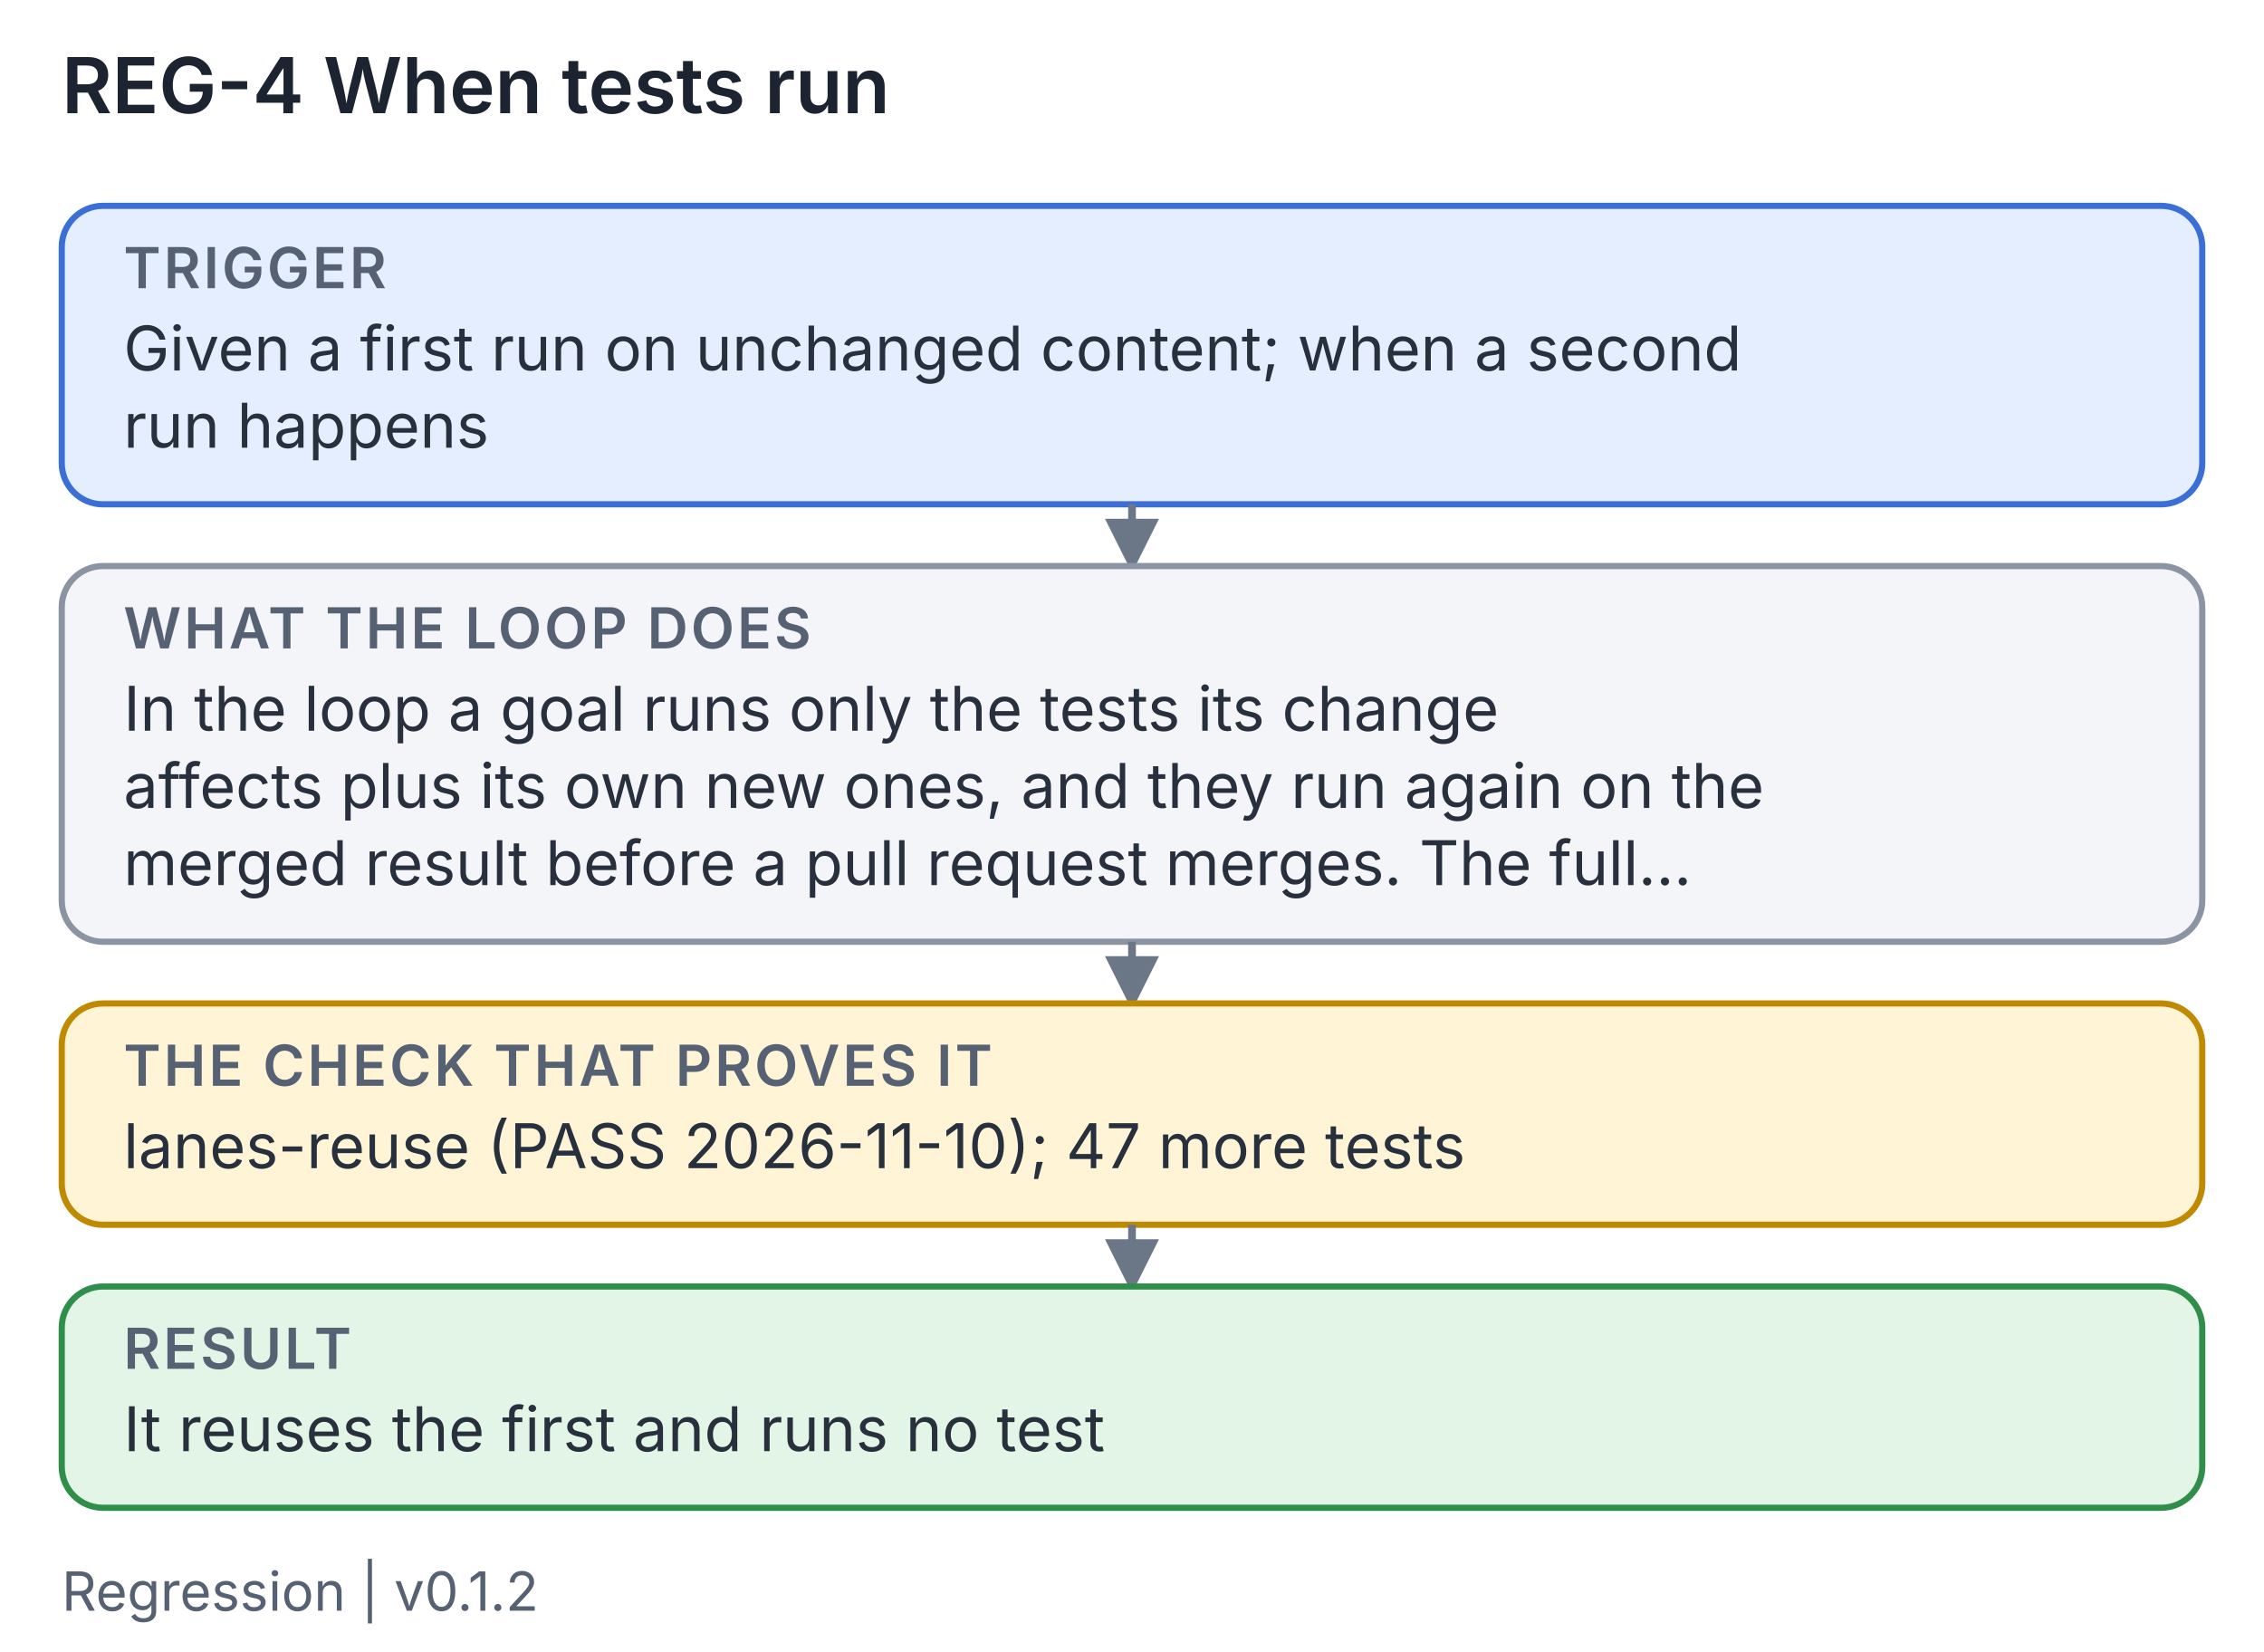
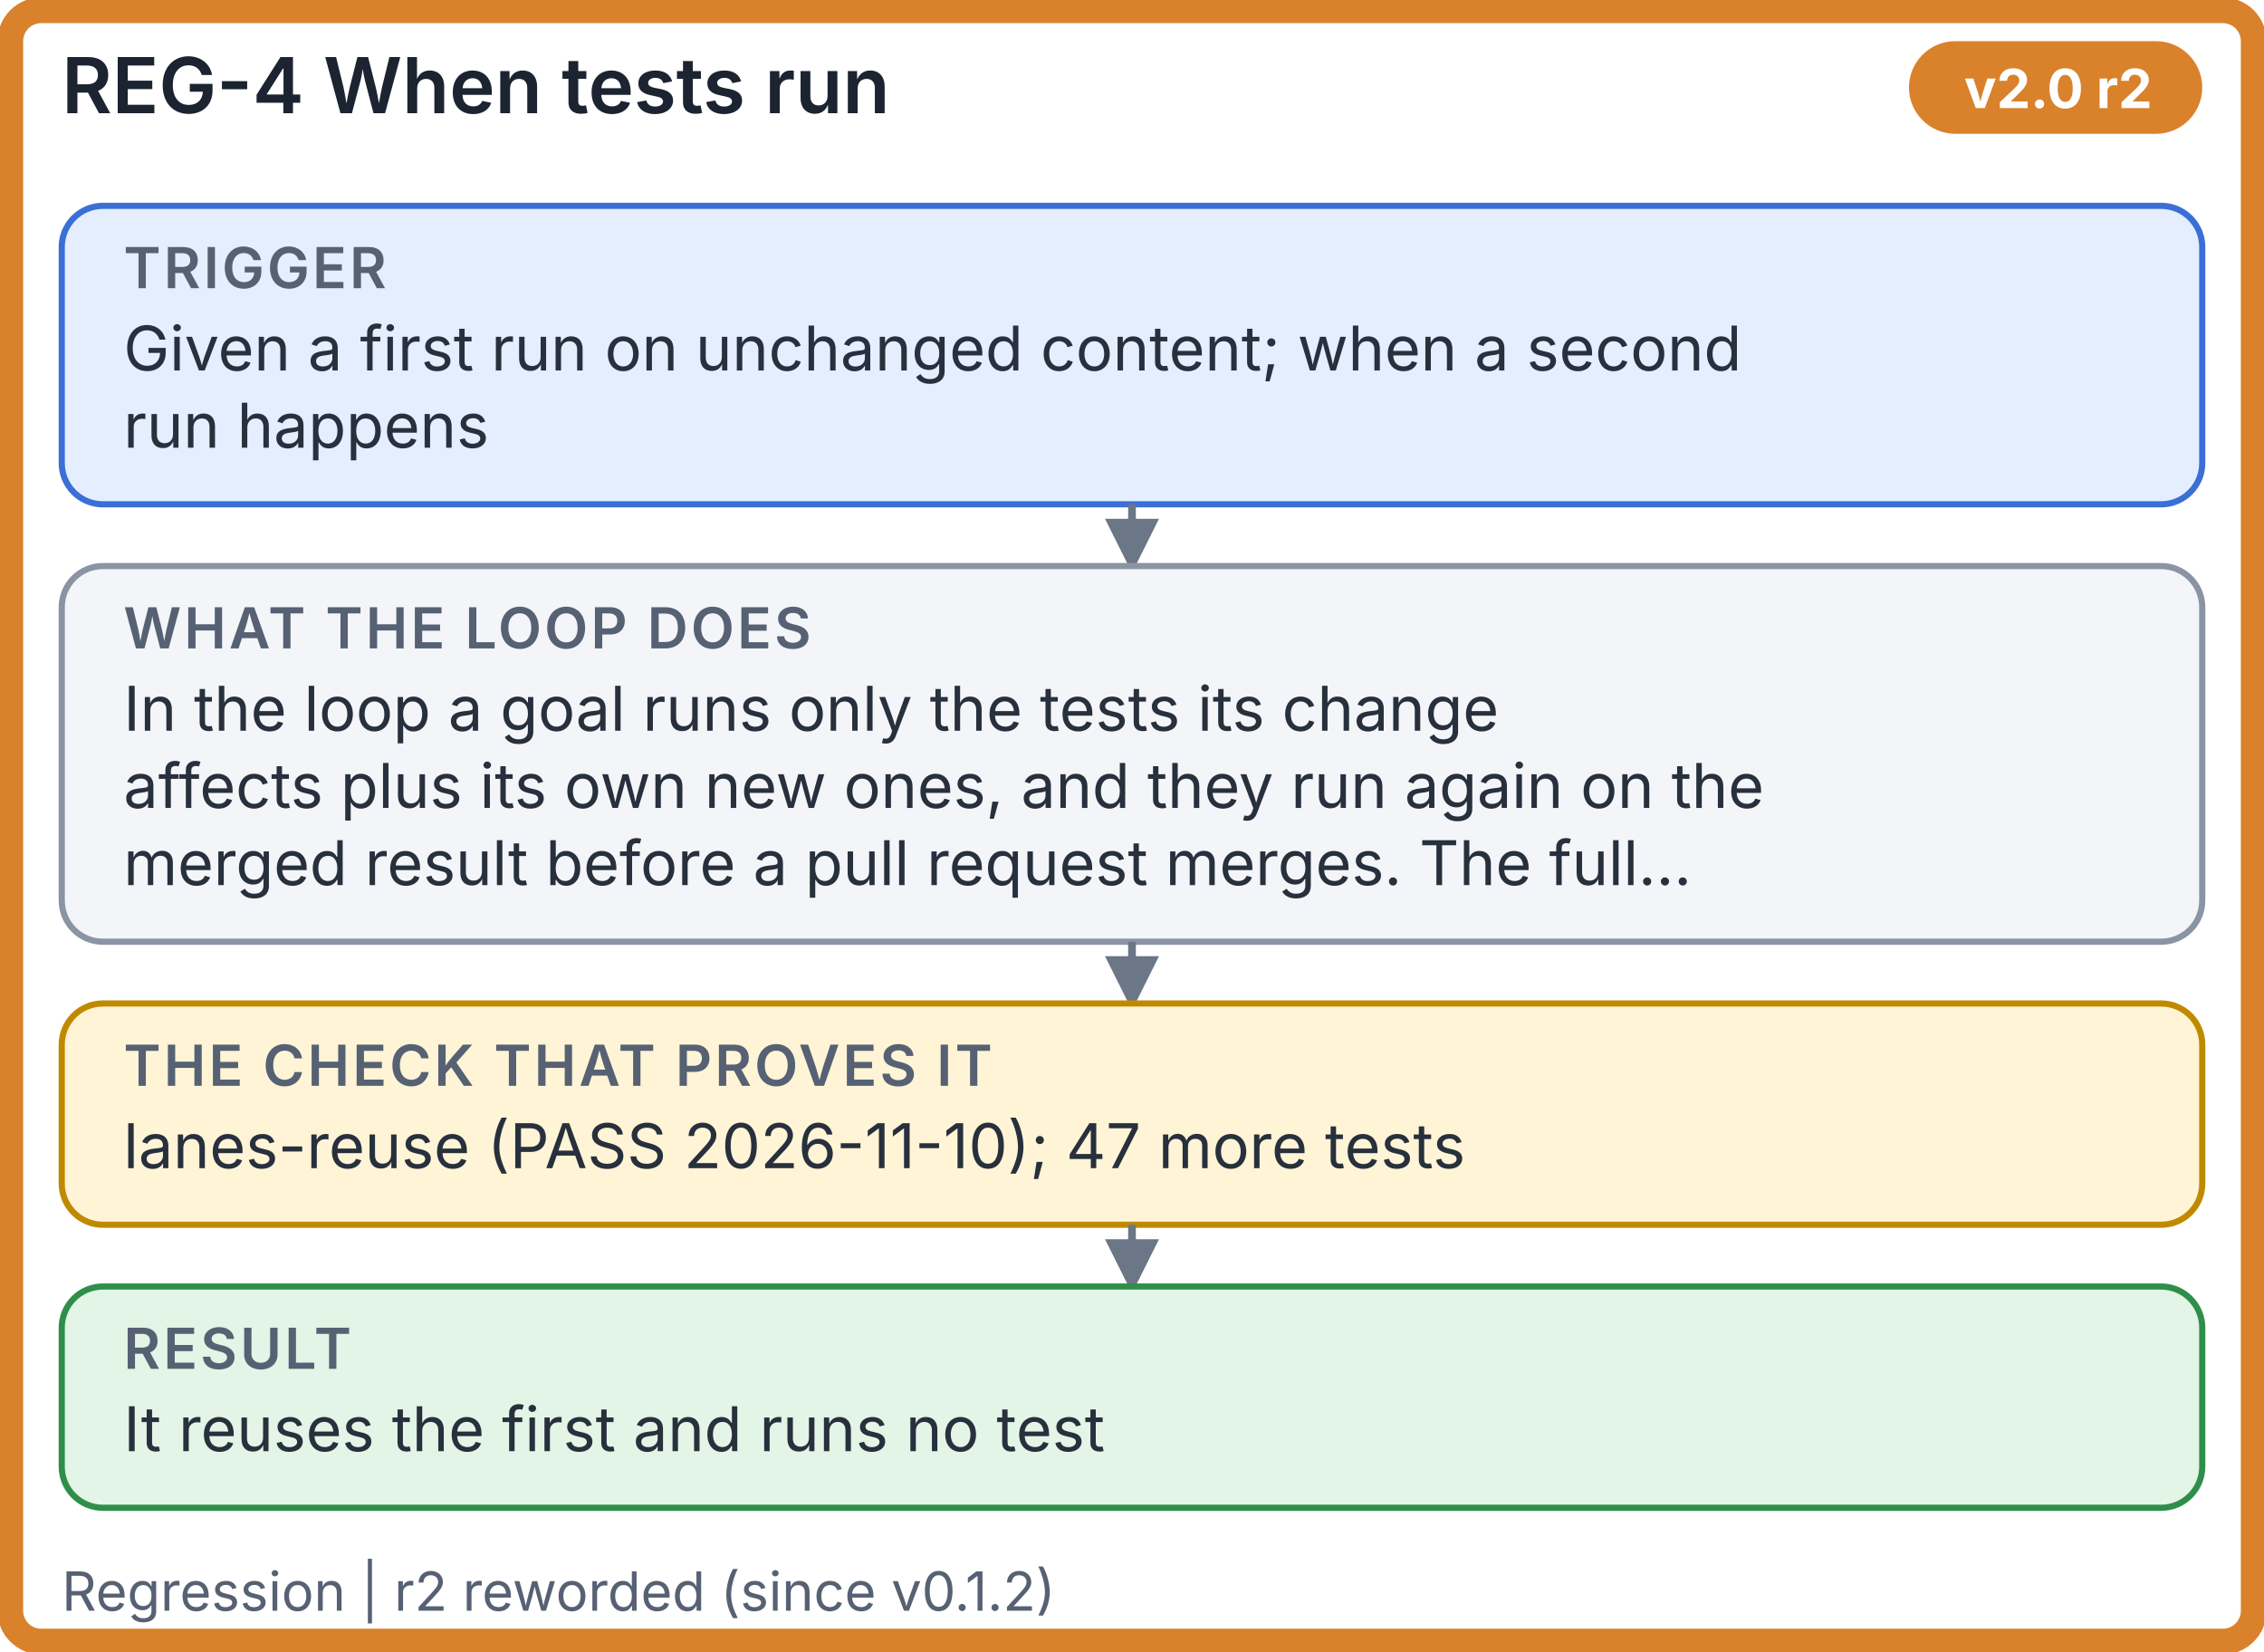
<svg xmlns="http://www.w3.org/2000/svg" viewBox="0 0 440 321" width="440" role="img" aria-label="Flow of REG-4 When tests run: trigger, what the loop does, the check that proves it, the result">
  <style>
.f-t{font:600 15px system-ui,-apple-system,Segoe UI,sans-serif;fill:#1b2430}
.f-h{font:600 11px system-ui,-apple-system,Segoe UI,sans-serif;fill:#566173;letter-spacing:.05em}
.f-s{font:400 12px system-ui,-apple-system,Segoe UI,sans-serif;fill:#27303c}
.f-x{font:400 10.5px system-ui,-apple-system,Segoe UI,sans-serif;fill:#566173}
.f-you{fill:#e4eeff;stroke:#3b6fd6}
.f-step{fill:#f3f5f8;stroke:#8a94a3}
.f-gate{fill:#fff4d6;stroke:#c08a00}
.f-ok{fill:#e2f5e6;stroke:#2f8f4a}
.f-find{fill:#fde9e7;stroke:#c5483f}
.f-bg{fill:#ffffff}
.f-a{stroke:#6b7686;stroke-width:1.5;fill:none}
.f-ah{fill:#6b7686}
@media (prefers-color-scheme: dark){
.f-t{fill:#eef2f6}.f-h,.f-x{fill:#a3afbf}.f-s{fill:#e1e7ee}
.f-step{fill:#222b36;stroke:#5c6b7d}.f-you{fill:#162a4f;stroke:#6d9bf0}
.f-gate{fill:#3a2e0d;stroke:#d9a521}.f-find{fill:#3d1c1a;stroke:#e0736a}
.f-ok{fill:#153420;stroke:#4fb56c}.f-bg{fill:#12171d}.f-a{stroke:#9aa7b8}.f-ah{fill:#9aa7b8}
}
+ 
+ .k-shipped{stroke:#8a94a3;stroke-width:1.5}.k-v20{stroke:#d9822b;stroke-width:5}.k-v21{stroke:#8a5cd6;stroke-width:5;stroke-dasharray:10 6}
+ .p-shipped{fill:#2f8f4a}.p-v20{fill:#d9822b}.p-v21{fill:#8a5cd6}
+ .f-pill{font:700 10.5px system-ui,-apple-system,Segoe UI,sans-serif;fill:#ffffff}
+ @media (prefers-color-scheme: dark){.k-shipped{stroke:#5c6b7d}.k-v20{stroke:#f0a050}.k-v21{stroke:#b08cf0}.p-shipped{fill:#3d9c58}.p-v20{fill:#c46f1c}.p-v21{fill:#7a4cc6}}
</style>
  <defs>
    <marker id="ah" viewBox="0 0 8 8" refX="7" refY="4" markerWidth="7" markerHeight="7" orient="auto-start-reverse">
      <path d="M0 0 L8 4 L0 8 z" class="f-ah" />
    </marker>
  </defs>
  <rect width="440" height="321" class="f-bg" />
  <text x="12" y="22" class="f-t">REG-4 When tests run</text>
  <rect x="12" y="40" width="416" height="58" rx="8" class="f-you" stroke-width="1.2" />
  <text x="24" y="56" class="f-h">TRIGGER</text>
  <text x="24" y="72" class="f-s">Given a first run on unchanged content; when a second</text>
  <text x="24" y="87" class="f-s">run happens</text>
  <path d="M220 98 L220 110" class="f-a" marker-end="url(#ah)" />
  <rect x="12" y="110" width="416" height="73" rx="8" class="f-step" stroke-width="1.2" />
  <text x="24" y="126" class="f-h">WHAT THE LOOP DOES</text>
  <text x="24" y="142" class="f-s">In the loop a goal runs only the tests its change</text>
  <text x="24" y="157" class="f-s">affects plus its own new ones, and they run again on the</text>
  <text x="24" y="172" class="f-s">merged result before a pull request merges. The full…</text>
  <path d="M220 183 L220 195" class="f-a" marker-end="url(#ah)" />
  <rect x="12" y="195" width="416" height="43" rx="8" class="f-gate" stroke-width="1.2" />
  <text x="24" y="211" class="f-h">THE CHECK THAT PROVES IT</text>
  <text x="24" y="227" class="f-s">lanes-reuse (PASS 2026-11-10); 47 more tests</text>
  <path d="M220 238 L220 250" class="f-a" marker-end="url(#ah)" />
  <rect x="12" y="250" width="416" height="43" rx="8" class="f-ok" stroke-width="1.2" />
  <text x="24" y="266" class="f-h">RESULT</text>
  <text x="24" y="282" class="f-s">It reuses the first and runs no test</text>
-   <text x="12" y="313" class="f-x">Regression | v0.1.2</text>
+   <text x="12" y="313" class="f-x">Regression | r2 reworded (since v0.1.2)</text>
+   <rect x="2" y="2" width="436" height="317" rx="6" fill="none" class="k-v20" />
+   <rect x="371" y="8" width="57" height="18" rx="9" class="p-v20" />
+   <text x="400" y="21" text-anchor="middle" class="f-pill">v2.0 r2</text>
</svg>
